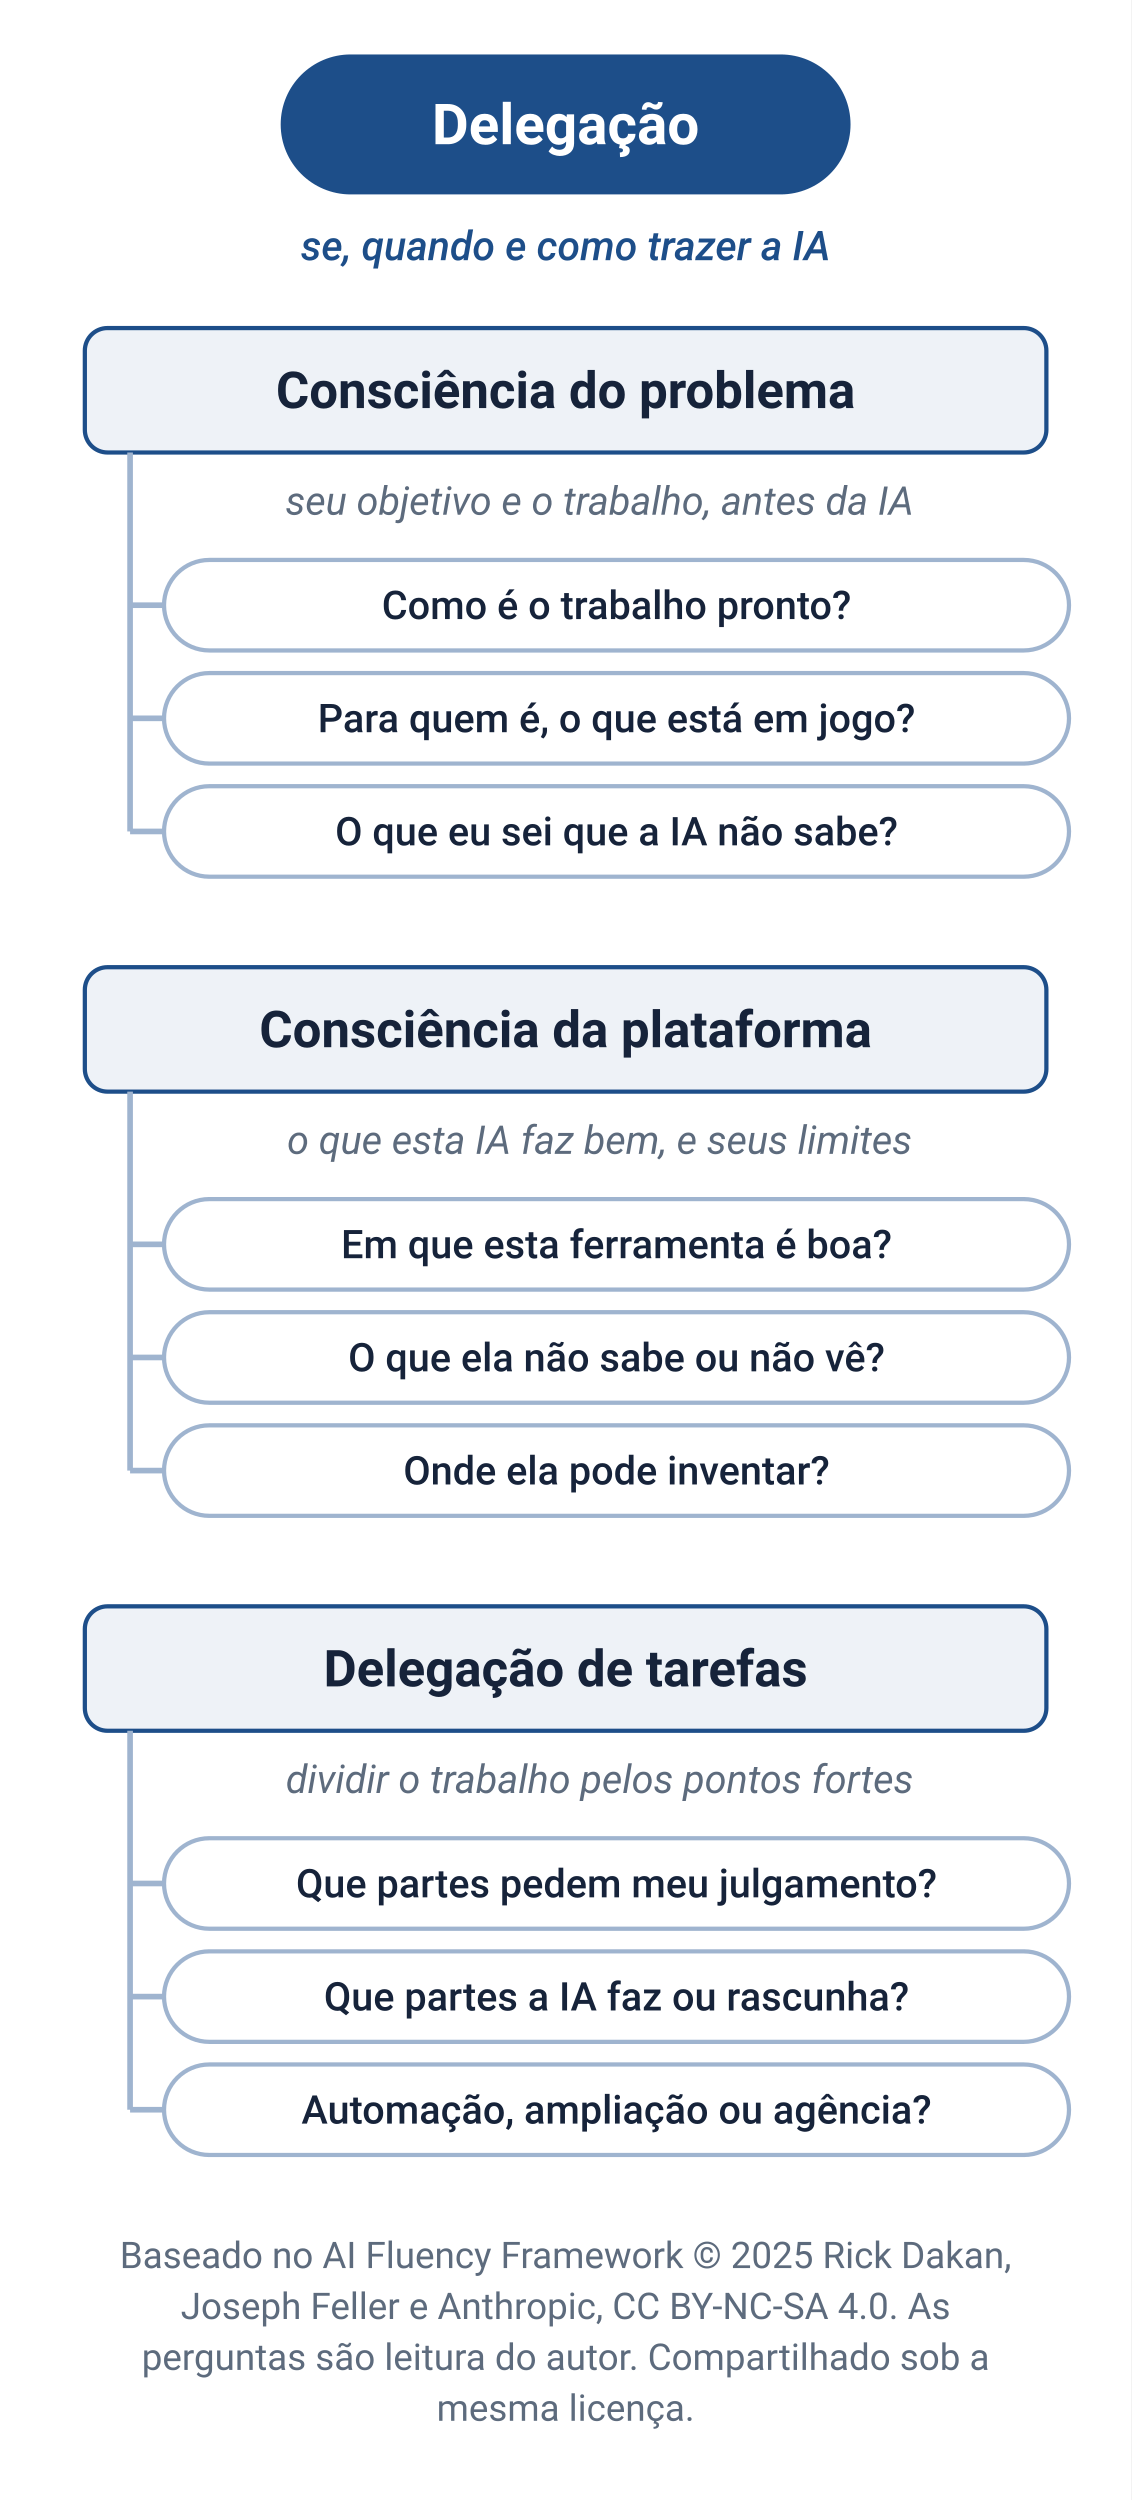
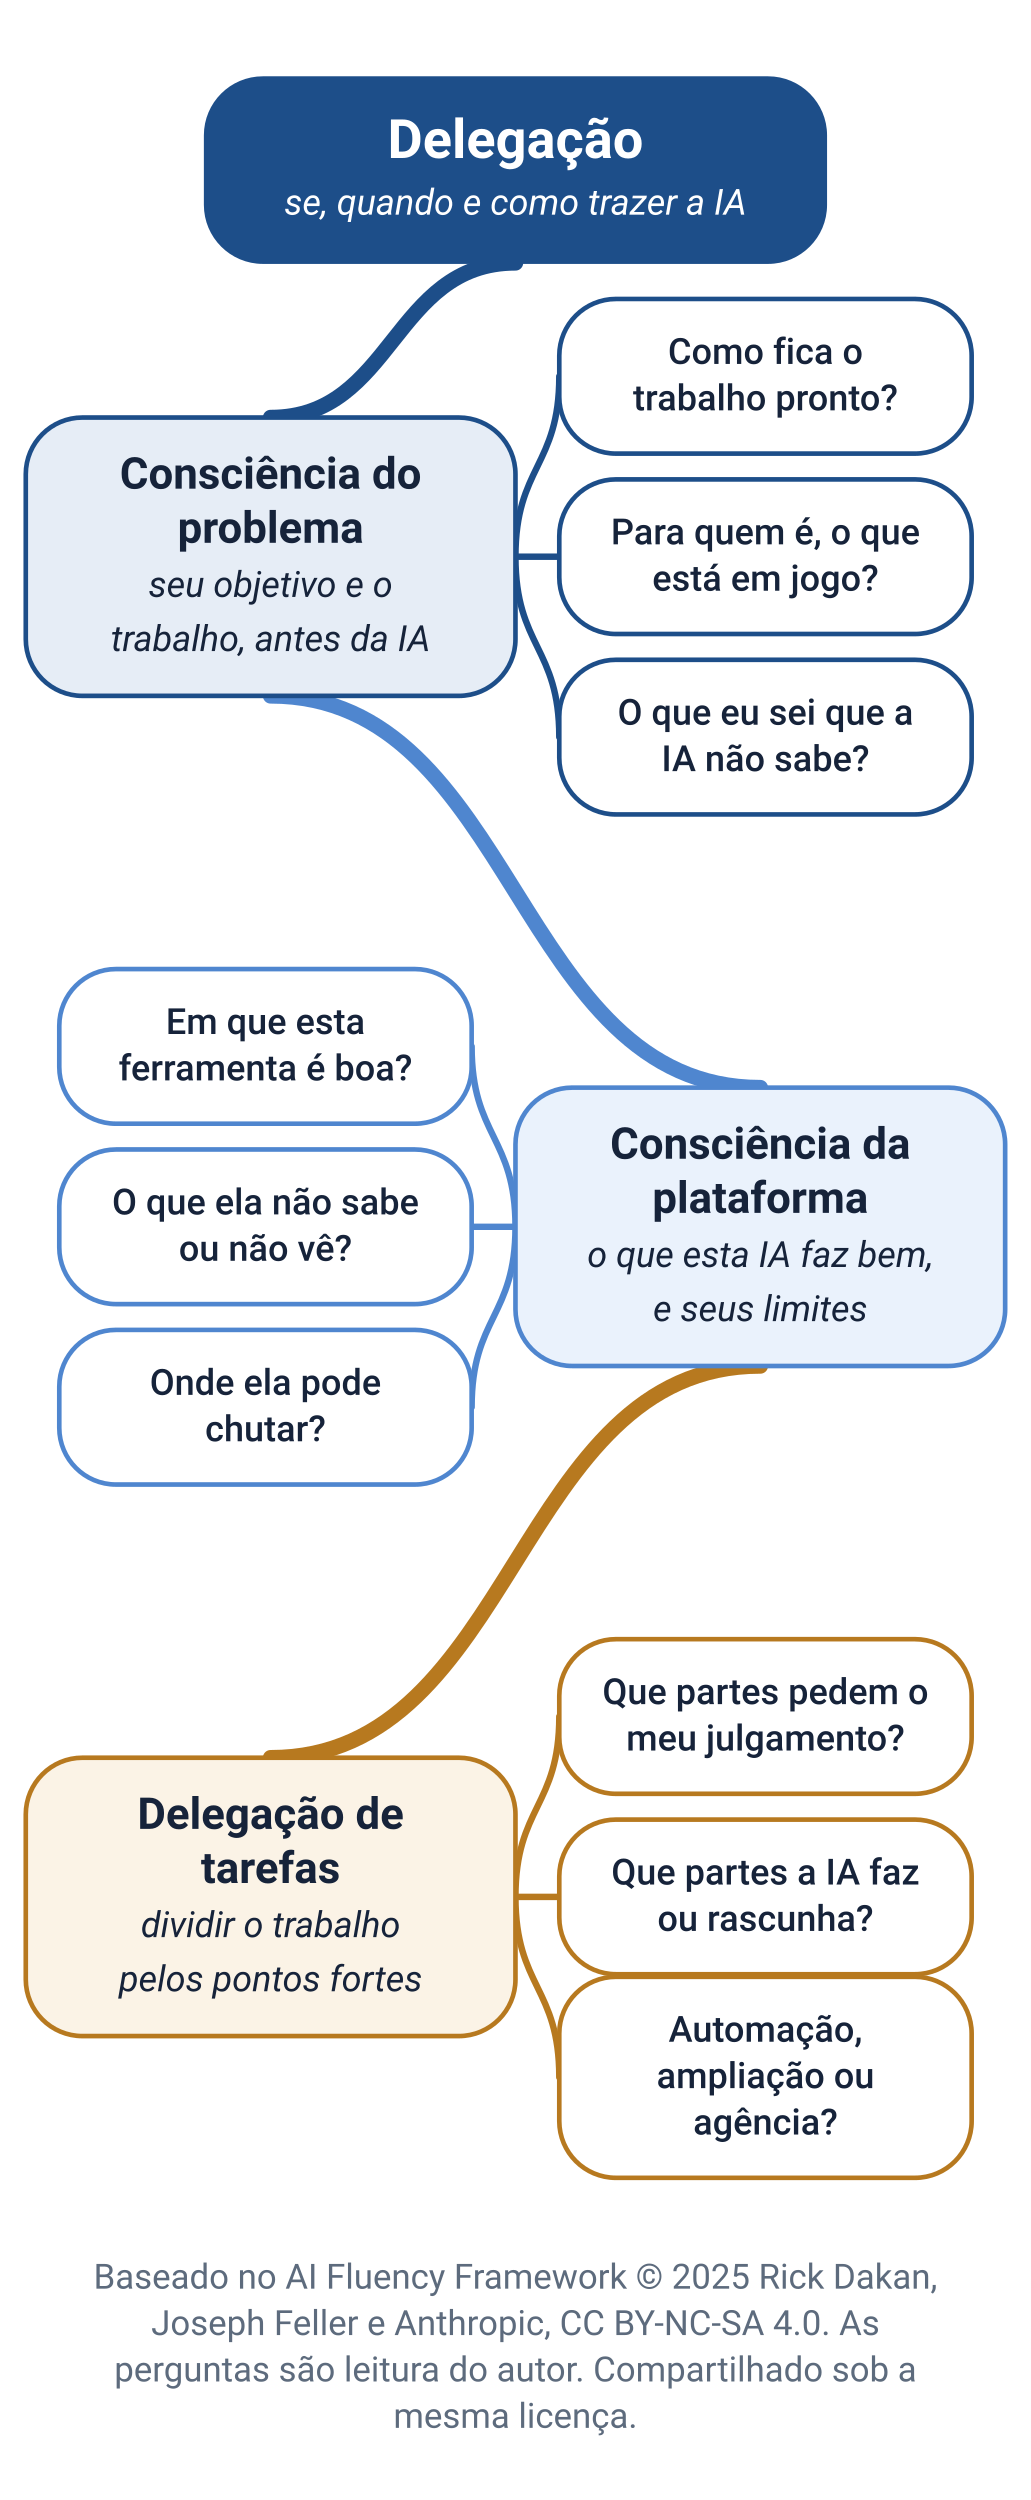
- <svg xmlns="http://www.w3.org/2000/svg" viewBox="0 0 400 884" width="400" height="884" font-family="'IBM Plex Sans', system-ui, -apple-system, 'Segoe UI', Roboto, Arial, sans-serif" role="img">
+ <svg xmlns="http://www.w3.org/2000/svg" viewBox="0 0 400 970" width="400" height="970" font-family="'IBM Plex Sans', system-ui, -apple-system, 'Segoe UI', Roboto, Arial, sans-serif" role="img">
  <defs>
    <marker id="ah" viewBox="0 0 10 10" refX="8" refY="5" markerWidth="7" markerHeight="7" orient="auto-start-reverse">
      <path d="M0,0L10,5L0,10z" fill="#1d4e89" />
    </marker>
  </defs>
-   <rect width="400" height="884" fill="#ffffff" />
-   <rect x="100" y="20" width="200" height="48" rx="24.0" fill="#1d4e89" stroke="#1d4e89" stroke-width="1.5" />
-   <text x="200.0" y="51.0" font-size="20" fill="#ffffff" text-anchor="middle" font-weight="700">Delegação</text>
-   <text x="200" y="92" font-size="14.5" fill="#1d4e89" text-anchor="middle" font-weight="500" font-style="italic">se, quando e como trazer a IA</text>
-   <rect x="30" y="116" width="340" height="44" rx="8" fill="#eef2f7" stroke="#1d4e89" stroke-width="1.5" />
-   <text x="200.0" y="144.3" font-size="18" fill="#16233a" text-anchor="middle" font-weight="700">Consciência do problema</text>
-   <text x="212" y="182" font-size="14" fill="#5d6b7d" text-anchor="middle" font-weight="400" font-style="italic">seu objetivo e o trabalho, antes da IA</text>
-   <line x1="46" y1="160" x2="46" y2="294" stroke="#9fb4cf" stroke-width="2" />
-   <line x1="46" y1="214" x2="58" y2="214" stroke="#9fb4cf" stroke-width="2" />
-   <rect x="58" y="198" width="320" height="32" rx="16.0" fill="#ffffff" stroke="#9fb4cf" stroke-width="1.5" />
-   <text x="218.0" y="218.9" font-size="14" fill="#16233a" text-anchor="middle" font-weight="500">Como é o trabalho pronto?</text>
-   <line x1="46" y1="254" x2="58" y2="254" stroke="#9fb4cf" stroke-width="2" />
-   <rect x="58" y="238" width="320" height="32" rx="16.0" fill="#ffffff" stroke="#9fb4cf" stroke-width="1.5" />
-   <text x="218.0" y="258.9" font-size="14" fill="#16233a" text-anchor="middle" font-weight="500">Para quem é, o que está em jogo?</text>
-   <line x1="46" y1="294" x2="58" y2="294" stroke="#9fb4cf" stroke-width="2" />
-   <rect x="58" y="278" width="320" height="32" rx="16.0" fill="#ffffff" stroke="#9fb4cf" stroke-width="1.5" />
-   <text x="218.0" y="298.9" font-size="14" fill="#16233a" text-anchor="middle" font-weight="500">O que eu sei que a IA não sabe?</text>
-   <rect x="30" y="342" width="340" height="44" rx="8" fill="#eef2f7" stroke="#1d4e89" stroke-width="1.5" />
-   <text x="200.0" y="370.3" font-size="18" fill="#16233a" text-anchor="middle" font-weight="700">Consciência da plataforma</text>
-   <text x="212" y="408" font-size="14" fill="#5d6b7d" text-anchor="middle" font-weight="400" font-style="italic">o que esta IA faz bem, e seus limites</text>
-   <line x1="46" y1="386" x2="46" y2="520" stroke="#9fb4cf" stroke-width="2" />
-   <line x1="46" y1="440" x2="58" y2="440" stroke="#9fb4cf" stroke-width="2" />
-   <rect x="58" y="424" width="320" height="32" rx="16.0" fill="#ffffff" stroke="#9fb4cf" stroke-width="1.5" />
-   <text x="218.0" y="444.9" font-size="14" fill="#16233a" text-anchor="middle" font-weight="500">Em que esta ferramenta é boa?</text>
-   <line x1="46" y1="480" x2="58" y2="480" stroke="#9fb4cf" stroke-width="2" />
-   <rect x="58" y="464" width="320" height="32" rx="16.0" fill="#ffffff" stroke="#9fb4cf" stroke-width="1.5" />
-   <text x="218.0" y="484.9" font-size="14" fill="#16233a" text-anchor="middle" font-weight="500">O que ela não sabe ou não vê?</text>
-   <line x1="46" y1="520" x2="58" y2="520" stroke="#9fb4cf" stroke-width="2" />
-   <rect x="58" y="504" width="320" height="32" rx="16.0" fill="#ffffff" stroke="#9fb4cf" stroke-width="1.5" />
-   <text x="218.0" y="524.9" font-size="14" fill="#16233a" text-anchor="middle" font-weight="500">Onde ela pode inventar?</text>
-   <rect x="30" y="568" width="340" height="44" rx="8" fill="#eef2f7" stroke="#1d4e89" stroke-width="1.5" />
-   <text x="200.0" y="596.3" font-size="18" fill="#16233a" text-anchor="middle" font-weight="700">Delegação de tarefas</text>
-   <text x="212" y="634" font-size="14" fill="#5d6b7d" text-anchor="middle" font-weight="400" font-style="italic">dividir o trabalho pelos pontos fortes</text>
-   <line x1="46" y1="612" x2="46" y2="746" stroke="#9fb4cf" stroke-width="2" />
-   <line x1="46" y1="666" x2="58" y2="666" stroke="#9fb4cf" stroke-width="2" />
-   <rect x="58" y="650" width="320" height="32" rx="16.0" fill="#ffffff" stroke="#9fb4cf" stroke-width="1.5" />
-   <text x="218.0" y="670.9" font-size="14" fill="#16233a" text-anchor="middle" font-weight="500">Que partes pedem meu julgamento?</text>
-   <line x1="46" y1="706" x2="58" y2="706" stroke="#9fb4cf" stroke-width="2" />
-   <rect x="58" y="690" width="320" height="32" rx="16.0" fill="#ffffff" stroke="#9fb4cf" stroke-width="1.5" />
-   <text x="218.0" y="710.9" font-size="14" fill="#16233a" text-anchor="middle" font-weight="500">Que partes a IA faz ou rascunha?</text>
-   <line x1="46" y1="746" x2="58" y2="746" stroke="#9fb4cf" stroke-width="2" />
-   <rect x="58" y="730" width="320" height="32" rx="16.0" fill="#ffffff" stroke="#9fb4cf" stroke-width="1.5" />
-   <text x="218.0" y="750.9" font-size="14" fill="#16233a" text-anchor="middle" font-weight="500">Automação, ampliação ou agência?</text>
-   <text x="200" y="802" font-size="13" fill="#5d6b7d" text-anchor="middle" font-weight="400">Baseado no AI Fluency Framework © 2025 Rick Dakan,</text>
-   <text x="200" y="820" font-size="13" fill="#5d6b7d" text-anchor="middle" font-weight="400">Joseph Feller e Anthropic, CC BY-NC-SA 4.0. As</text>
-   <text x="200" y="838" font-size="13" fill="#5d6b7d" text-anchor="middle" font-weight="400">perguntas são leitura do autor. Compartilhado sob a</text>
-   <text x="200" y="856" font-size="13" fill="#5d6b7d" text-anchor="middle" font-weight="400">mesma licença.</text>
+   <rect width="400" height="970" fill="#ffffff" />
+   <path d="M200,102 C152.5,102 152.5,162.0 105,162.0" fill="none" stroke="#1d4e89" stroke-width="6" stroke-linecap="round" />
+   <path d="M200,216 C200,181.0 217,181.0 217,146" fill="none" stroke="#1d4e89" stroke-width="2.5" stroke-linecap="round" />
+   <path d="M200,216 C208.5,216 208.5,216 217,216" fill="none" stroke="#1d4e89" stroke-width="2.5" stroke-linecap="round" />
+   <path d="M200,216 C200,251.0 217,251.0 217,286" fill="none" stroke="#1d4e89" stroke-width="2.5" stroke-linecap="round" />
+   <path d="M105,270.0 C200.0,270.0 200.0,422.0 295,422.0" fill="none" stroke="#4f86cf" stroke-width="6" stroke-linecap="round" />
+   <path d="M200,476 C200,441.0 183,441.0 183,406" fill="none" stroke="#4f86cf" stroke-width="2.5" stroke-linecap="round" />
+   <path d="M200,476 C191.5,476 191.5,476 183,476" fill="none" stroke="#4f86cf" stroke-width="2.5" stroke-linecap="round" />
+   <path d="M200,476 C200,511.0 183,511.0 183,546" fill="none" stroke="#4f86cf" stroke-width="2.5" stroke-linecap="round" />
+   <path d="M295,530.0 C200.0,530.0 200.0,682.0 105,682.0" fill="none" stroke="#b7791f" stroke-width="6" stroke-linecap="round" />
+   <path d="M200,736 C200,701.0 217,701.0 217,666" fill="none" stroke="#b7791f" stroke-width="2.5" stroke-linecap="round" />
+   <path d="M200,736 C208.5,736 208.5,736 217,736" fill="none" stroke="#b7791f" stroke-width="2.5" stroke-linecap="round" />
+   <path d="M200,736 C200,771.0 217,771.0 217,806" fill="none" stroke="#b7791f" stroke-width="2.5" stroke-linecap="round" />
+   <rect x="10.0" y="162.0" width="190" height="108" rx="22" fill="#e6edf6" stroke="#1d4e89" stroke-width="1.8" />
+   <text x="105" y="189.6" font-size="17" fill="#16233a" text-anchor="middle" font-weight="700">Consciência do</text>
+   <text x="105" y="210.6" font-size="17" fill="#16233a" text-anchor="middle" font-weight="700">problema</text>
+   <text x="105" y="231.6" font-size="14" fill="#16233a" text-anchor="middle" font-weight="400" font-style="italic">seu objetivo e o</text>
+   <text x="105" y="252.6" font-size="14" fill="#16233a" text-anchor="middle" font-weight="400" font-style="italic">trabalho, antes da IA</text>
+   <rect x="217.0" y="116.0" width="160" height="60" rx="22" fill="#ffffff" stroke="#1d4e89" stroke-width="1.8" />
+   <text x="297" y="141.2" font-size="14" fill="#16233a" text-anchor="middle" font-weight="500">Como fica o</text>
+   <text x="297" y="159.2" font-size="14" fill="#16233a" text-anchor="middle" font-weight="500">trabalho pronto?</text>
+   <rect x="217.0" y="186.0" width="160" height="60" rx="22" fill="#ffffff" stroke="#1d4e89" stroke-width="1.8" />
+   <text x="297" y="211.2" font-size="14" fill="#16233a" text-anchor="middle" font-weight="500">Para quem é, o que</text>
+   <text x="297" y="229.2" font-size="14" fill="#16233a" text-anchor="middle" font-weight="500">está em jogo?</text>
+   <rect x="217.0" y="256.0" width="160" height="60" rx="22" fill="#ffffff" stroke="#1d4e89" stroke-width="1.8" />
+   <text x="297" y="281.2" font-size="14" fill="#16233a" text-anchor="middle" font-weight="500">O que eu sei que a</text>
+   <text x="297" y="299.2" font-size="14" fill="#16233a" text-anchor="middle" font-weight="500">IA não sabe?</text>
+   <rect x="200.0" y="422.0" width="190" height="108" rx="22" fill="#eaf2fc" stroke="#4f86cf" stroke-width="1.8" />
+   <text x="295" y="449.6" font-size="17" fill="#16233a" text-anchor="middle" font-weight="700">Consciência da</text>
+   <text x="295" y="470.6" font-size="17" fill="#16233a" text-anchor="middle" font-weight="700">plataforma</text>
+   <text x="295" y="491.6" font-size="14" fill="#16233a" text-anchor="middle" font-weight="400" font-style="italic">o que esta IA faz bem,</text>
+   <text x="295" y="512.6" font-size="14" fill="#16233a" text-anchor="middle" font-weight="400" font-style="italic">e seus limites</text>
+   <rect x="23.0" y="376.0" width="160" height="60" rx="22" fill="#ffffff" stroke="#4f86cf" stroke-width="1.8" />
+   <text x="103" y="401.2" font-size="14" fill="#16233a" text-anchor="middle" font-weight="500">Em que esta</text>
+   <text x="103" y="419.2" font-size="14" fill="#16233a" text-anchor="middle" font-weight="500">ferramenta é boa?</text>
+   <rect x="23.0" y="446.0" width="160" height="60" rx="22" fill="#ffffff" stroke="#4f86cf" stroke-width="1.8" />
+   <text x="103" y="471.2" font-size="14" fill="#16233a" text-anchor="middle" font-weight="500">O que ela não sabe</text>
+   <text x="103" y="489.2" font-size="14" fill="#16233a" text-anchor="middle" font-weight="500">ou não vê?</text>
+   <rect x="23.0" y="516.0" width="160" height="60" rx="22" fill="#ffffff" stroke="#4f86cf" stroke-width="1.8" />
+   <text x="103" y="541.2" font-size="14" fill="#16233a" text-anchor="middle" font-weight="500">Onde ela pode</text>
+   <text x="103" y="559.2" font-size="14" fill="#16233a" text-anchor="middle" font-weight="500">chutar?</text>
+   <rect x="10.0" y="682.0" width="190" height="108" rx="22" fill="#fbf3e6" stroke="#b7791f" stroke-width="1.8" />
+   <text x="105" y="709.6" font-size="17" fill="#16233a" text-anchor="middle" font-weight="700">Delegação de</text>
+   <text x="105" y="730.6" font-size="17" fill="#16233a" text-anchor="middle" font-weight="700">tarefas</text>
+   <text x="105" y="751.6" font-size="14" fill="#16233a" text-anchor="middle" font-weight="400" font-style="italic">dividir o trabalho</text>
+   <text x="105" y="772.6" font-size="14" fill="#16233a" text-anchor="middle" font-weight="400" font-style="italic">pelos pontos fortes</text>
+   <rect x="217.0" y="636.0" width="160" height="60" rx="22" fill="#ffffff" stroke="#b7791f" stroke-width="1.8" />
+   <text x="297" y="661.2" font-size="14" fill="#16233a" text-anchor="middle" font-weight="500">Que partes pedem o</text>
+   <text x="297" y="679.2" font-size="14" fill="#16233a" text-anchor="middle" font-weight="500">meu julgamento?</text>
+   <rect x="217.0" y="706.0" width="160" height="60" rx="22" fill="#ffffff" stroke="#b7791f" stroke-width="1.8" />
+   <text x="297" y="731.2" font-size="14" fill="#16233a" text-anchor="middle" font-weight="500">Que partes a IA faz</text>
+   <text x="297" y="749.2" font-size="14" fill="#16233a" text-anchor="middle" font-weight="500">ou rascunha?</text>
+   <rect x="217.0" y="767.0" width="160" height="78" rx="22" fill="#ffffff" stroke="#b7791f" stroke-width="1.8" />
+   <text x="297" y="792.2" font-size="14" fill="#16233a" text-anchor="middle" font-weight="500">Automação,</text>
+   <text x="297" y="810.2" font-size="14" fill="#16233a" text-anchor="middle" font-weight="500">ampliação ou</text>
+   <text x="297" y="828.2" font-size="14" fill="#16233a" text-anchor="middle" font-weight="500">agência?</text>
+   <rect x="80.0" y="30.5" width="240" height="71" rx="22" fill="#1d4e89" stroke="#1d4e89" stroke-width="1.8" />
+   <text x="200" y="61.3" font-size="21" fill="#ffffff" text-anchor="middle" font-weight="700">Delegação</text>
+   <text x="200" y="83.3" font-size="14" fill="#ffffff" text-anchor="middle" font-weight="400" font-style="italic">se, quando e como trazer a IA</text>
+   <text x="200" y="888" font-size="13.5" fill="#5d6b7d" text-anchor="middle" font-weight="400">Baseado no AI Fluency Framework © 2025 Rick Dakan,</text>
+   <text x="200" y="906" font-size="13.5" fill="#5d6b7d" text-anchor="middle" font-weight="400">Joseph Feller e Anthropic, CC BY-NC-SA 4.0. As</text>
+   <text x="200" y="924" font-size="13.5" fill="#5d6b7d" text-anchor="middle" font-weight="400">perguntas são leitura do autor. Compartilhado sob a</text>
+   <text x="200" y="942" font-size="13.5" fill="#5d6b7d" text-anchor="middle" font-weight="400">mesma licença.</text>
</svg>
